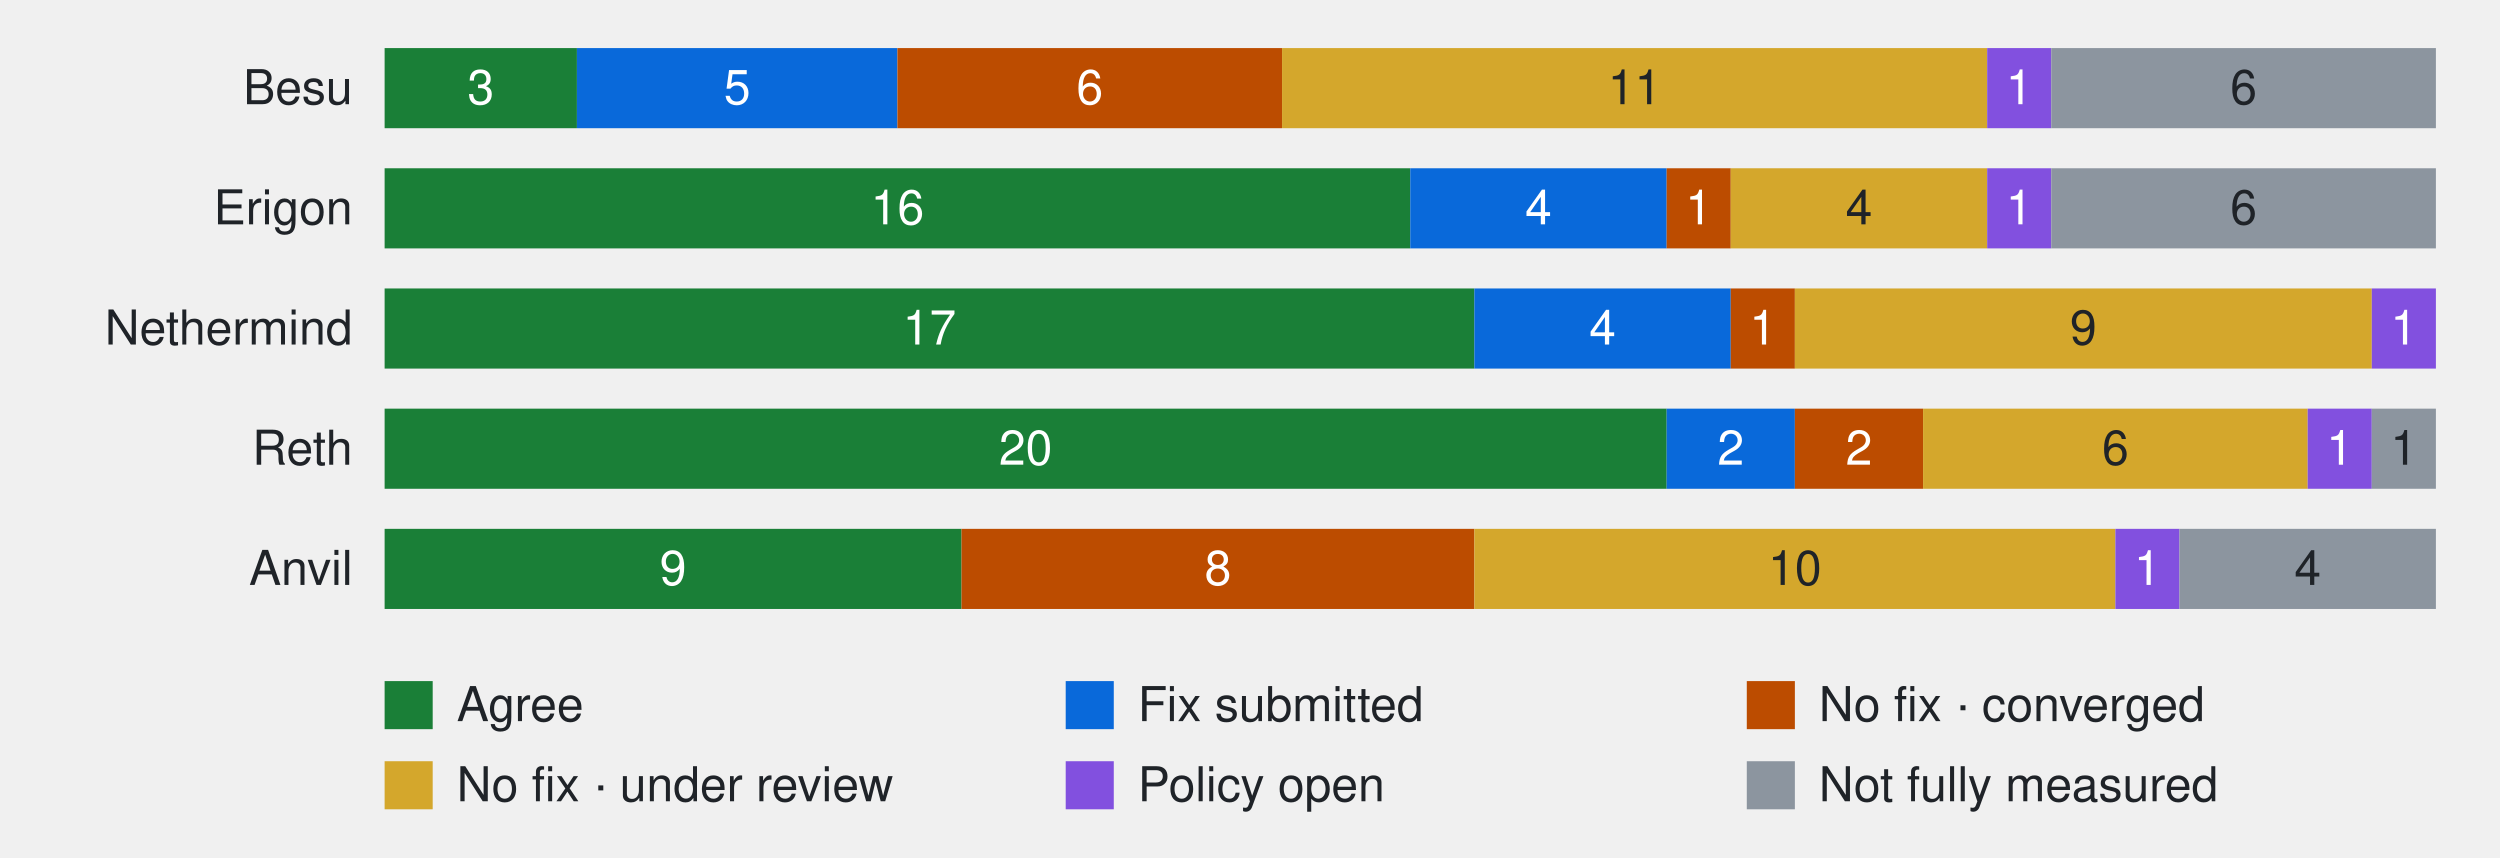
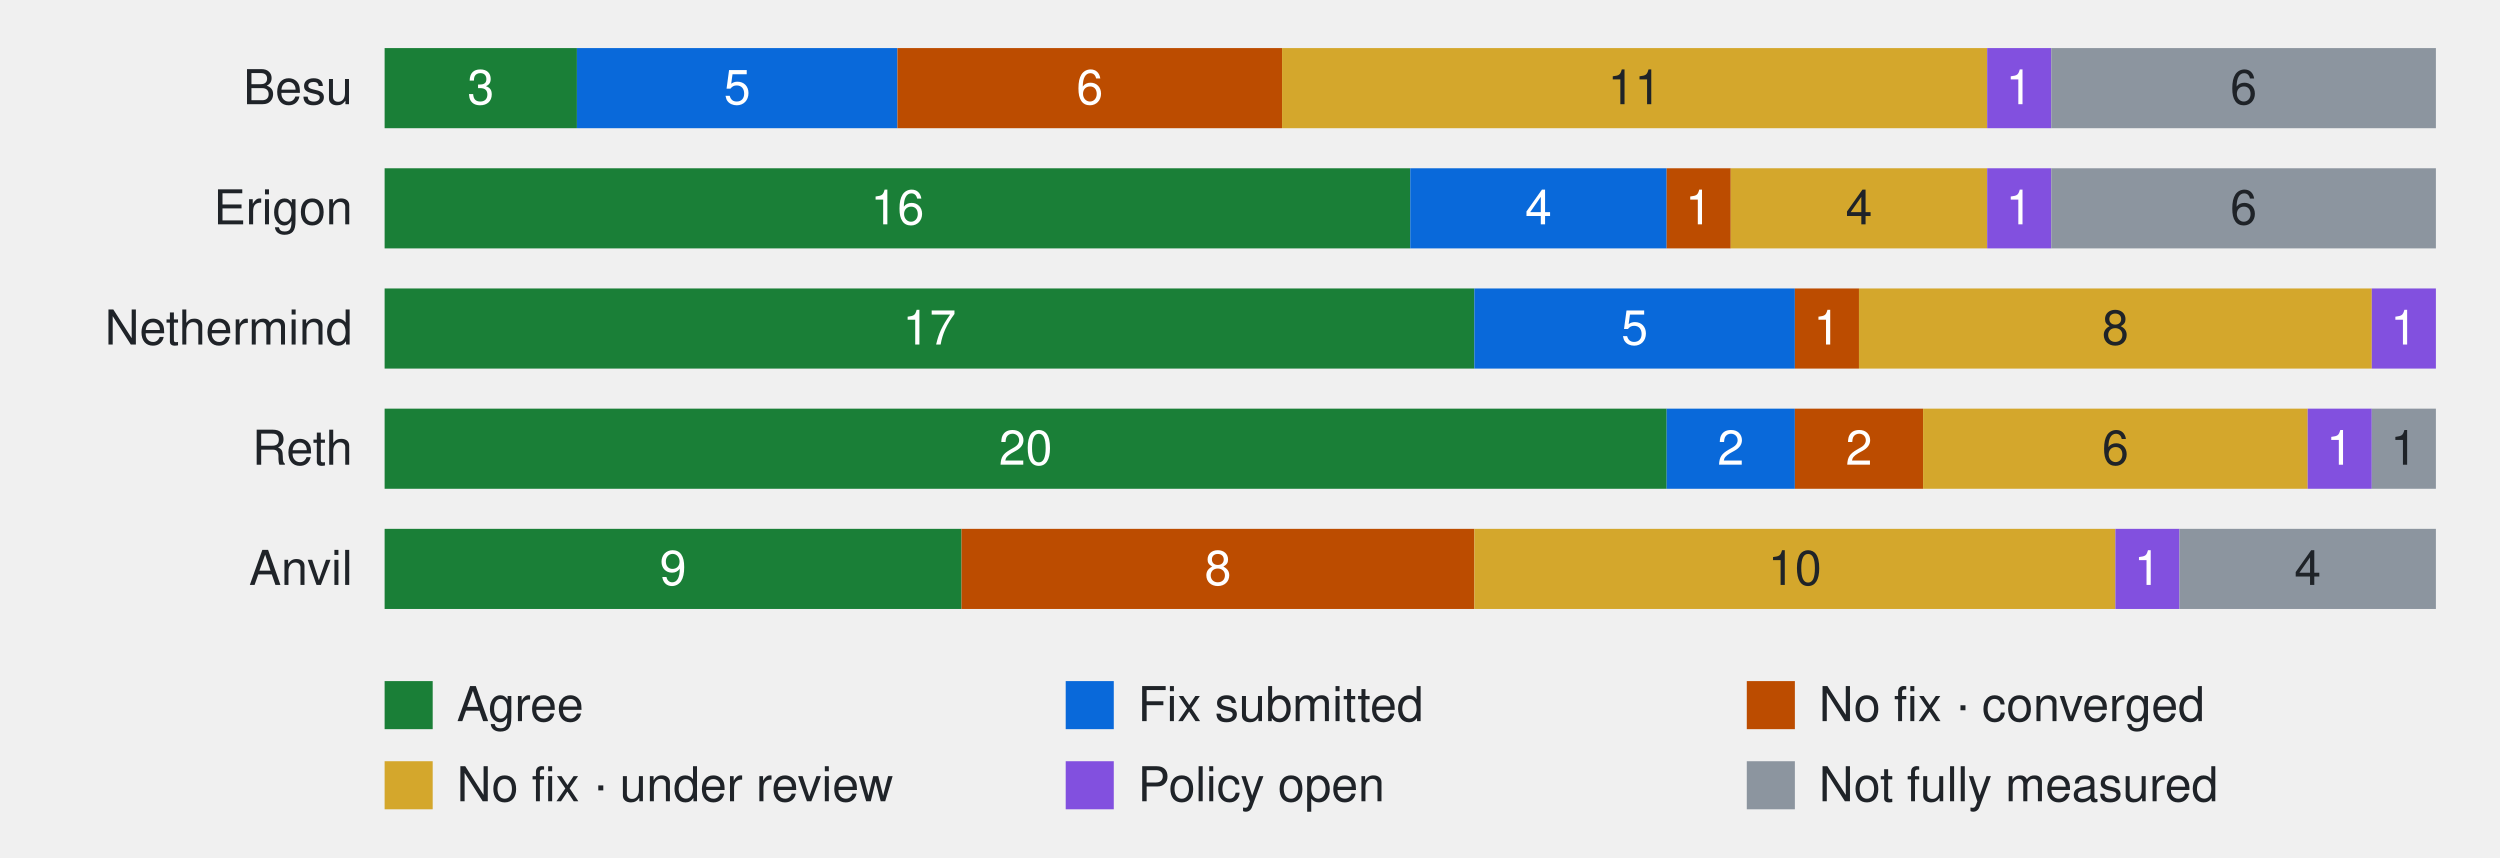
<svg xmlns="http://www.w3.org/2000/svg" width="624" height="214" viewBox="0 0 624 214" role="img" aria-labelledby="title">
  <style>text{font-family:-apple-system,BlinkMacSystemFont,"Segoe UI",Helvetica,Arial,sans-serif;font-size:12px}.label{fill:#1f2328}@media (prefers-color-scheme:dark){.label{fill:#e6edf3}}</style>
  <text class="label" x="88" y="26" text-anchor="end">Besu</text>
  <rect x="96" y="12" width="48" height="20" fill="#1a7f37" />
  <text x="120" y="26" text-anchor="middle" fill="#ffffff">3</text>
  <rect x="144" y="12" width="80" height="20" fill="#0969da" />
  <text x="184" y="26" text-anchor="middle" fill="#ffffff">5</text>
  <rect x="224" y="12" width="96" height="20" fill="#bc4c00" />
  <text x="272" y="26" text-anchor="middle" fill="#ffffff">6</text>
  <rect x="320" y="12" width="176" height="20" fill="#d4a72c" />
  <text x="408" y="26" text-anchor="middle" fill="#1f2328">11</text>
  <rect x="496" y="12" width="16" height="20" fill="#8250df" />
  <text x="504" y="26" text-anchor="middle" fill="#ffffff">1</text>
  <rect x="512" y="12" width="96" height="20" fill="#8c959f" />
  <text x="560" y="26" text-anchor="middle" fill="#1f2328">6</text>
  <text class="label" x="88" y="56" text-anchor="end">Erigon</text>
  <rect x="96" y="42" width="256" height="20" fill="#1a7f37" />
  <text x="224" y="56" text-anchor="middle" fill="#ffffff">16</text>
  <rect x="352" y="42" width="64" height="20" fill="#0969da" />
  <text x="384" y="56" text-anchor="middle" fill="#ffffff">4</text>
  <rect x="416" y="42" width="16" height="20" fill="#bc4c00" />
  <text x="424" y="56" text-anchor="middle" fill="#ffffff">1</text>
  <rect x="432" y="42" width="64" height="20" fill="#d4a72c" />
  <text x="464" y="56" text-anchor="middle" fill="#1f2328">4</text>
  <rect x="496" y="42" width="16" height="20" fill="#8250df" />
  <text x="504" y="56" text-anchor="middle" fill="#ffffff">1</text>
  <rect x="512" y="42" width="96" height="20" fill="#8c959f" />
  <text x="560" y="56" text-anchor="middle" fill="#1f2328">6</text>
  <text class="label" x="88" y="86" text-anchor="end">Nethermind</text>
  <rect x="96" y="72" width="272" height="20" fill="#1a7f37" />
  <text x="232" y="86" text-anchor="middle" fill="#ffffff">17</text>
-   <rect x="368" y="72" width="64" height="20" fill="#0969da" />
-   <text x="400" y="86" text-anchor="middle" fill="#ffffff">4</text>
-   <rect x="432" y="72" width="16" height="20" fill="#bc4c00" />
-   <text x="440" y="86" text-anchor="middle" fill="#ffffff">1</text>
-   <rect x="448" y="72" width="144" height="20" fill="#d4a72c" />
-   <text x="520" y="86" text-anchor="middle" fill="#1f2328">9</text>
+   <rect x="368" y="72" width="80" height="20" fill="#0969da" />
+   <text x="408" y="86" text-anchor="middle" fill="#ffffff">5</text>
+   <rect x="448" y="72" width="16" height="20" fill="#bc4c00" />
+   <text x="456" y="86" text-anchor="middle" fill="#ffffff">1</text>
+   <rect x="464" y="72" width="128" height="20" fill="#d4a72c" />
+   <text x="528" y="86" text-anchor="middle" fill="#1f2328">8</text>
  <rect x="592" y="72" width="16" height="20" fill="#8250df" />
  <text x="600" y="86" text-anchor="middle" fill="#ffffff">1</text>
  <text class="label" x="88" y="116" text-anchor="end">Reth</text>
  <rect x="96" y="102" width="320" height="20" fill="#1a7f37" />
  <text x="256" y="116" text-anchor="middle" fill="#ffffff">20</text>
  <rect x="416" y="102" width="32" height="20" fill="#0969da" />
  <text x="432" y="116" text-anchor="middle" fill="#ffffff">2</text>
  <rect x="448" y="102" width="32" height="20" fill="#bc4c00" />
  <text x="464" y="116" text-anchor="middle" fill="#ffffff">2</text>
  <rect x="480" y="102" width="96" height="20" fill="#d4a72c" />
  <text x="528" y="116" text-anchor="middle" fill="#1f2328">6</text>
  <rect x="576" y="102" width="16" height="20" fill="#8250df" />
  <text x="584" y="116" text-anchor="middle" fill="#ffffff">1</text>
  <rect x="592" y="102" width="16" height="20" fill="#8c959f" />
  <text x="600" y="116" text-anchor="middle" fill="#1f2328">1</text>
  <text class="label" x="88" y="146" text-anchor="end">Anvil</text>
  <rect x="96" y="132" width="144" height="20" fill="#1a7f37" />
  <text x="168" y="146" text-anchor="middle" fill="#ffffff">9</text>
  <rect x="240" y="132" width="128" height="20" fill="#bc4c00" />
  <text x="304" y="146" text-anchor="middle" fill="#ffffff">8</text>
  <rect x="368" y="132" width="160" height="20" fill="#d4a72c" />
  <text x="448" y="146" text-anchor="middle" fill="#1f2328">10</text>
  <rect x="528" y="132" width="16" height="20" fill="#8250df" />
  <text x="536" y="146" text-anchor="middle" fill="#ffffff">1</text>
  <rect x="544" y="132" width="64" height="20" fill="#8c959f" />
  <text x="576" y="146" text-anchor="middle" fill="#1f2328">4</text>
  <rect x="96" y="170" width="12" height="12" fill="#1a7f37" />
  <text class="label" x="114" y="180">Agree</text>
  <rect x="266" y="170" width="12" height="12" fill="#0969da" />
  <text class="label" x="284" y="180">Fix submitted</text>
  <rect x="436" y="170" width="12" height="12" fill="#bc4c00" />
  <text class="label" x="454" y="180">No fix · converged</text>
  <rect x="96" y="190" width="12" height="12" fill="#d4a72c" />
  <text class="label" x="114" y="200">No fix · under review</text>
  <rect x="266" y="190" width="12" height="12" fill="#8250df" />
  <text class="label" x="284" y="200">Policy open</text>
  <rect x="436" y="190" width="12" height="12" fill="#8c959f" />
  <text class="label" x="454" y="200">Not fully measured</text>
</svg>
